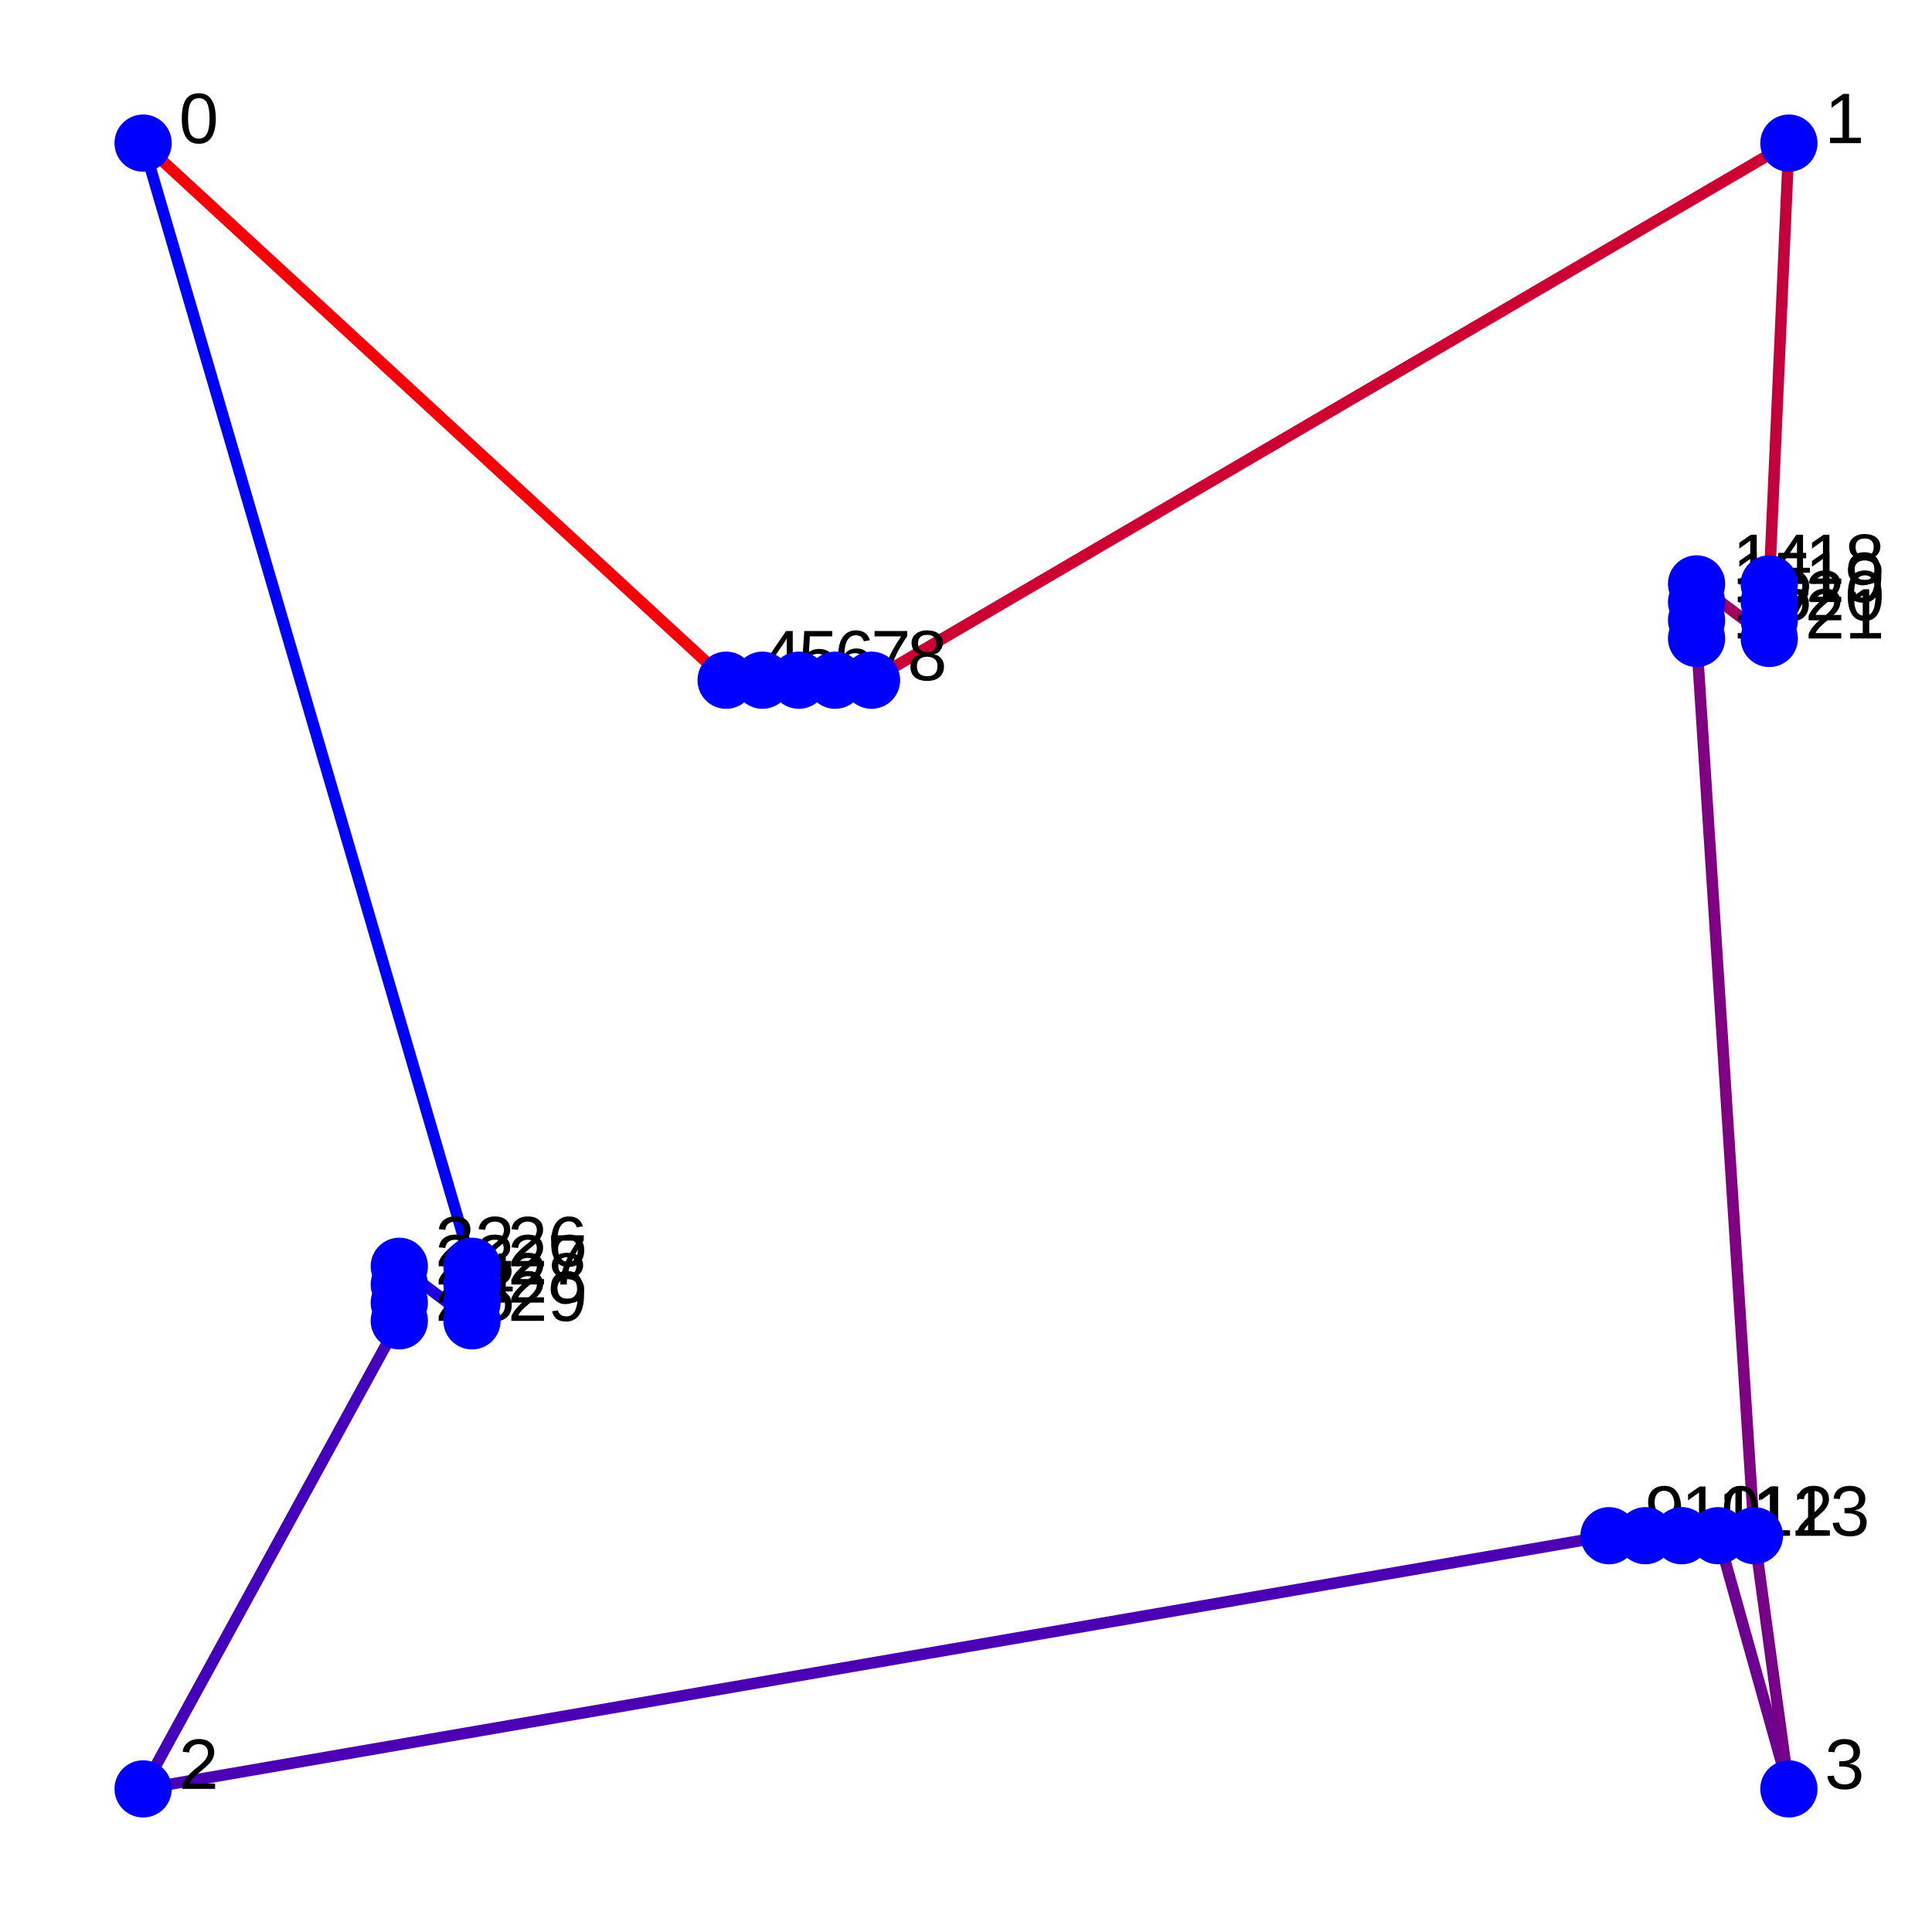
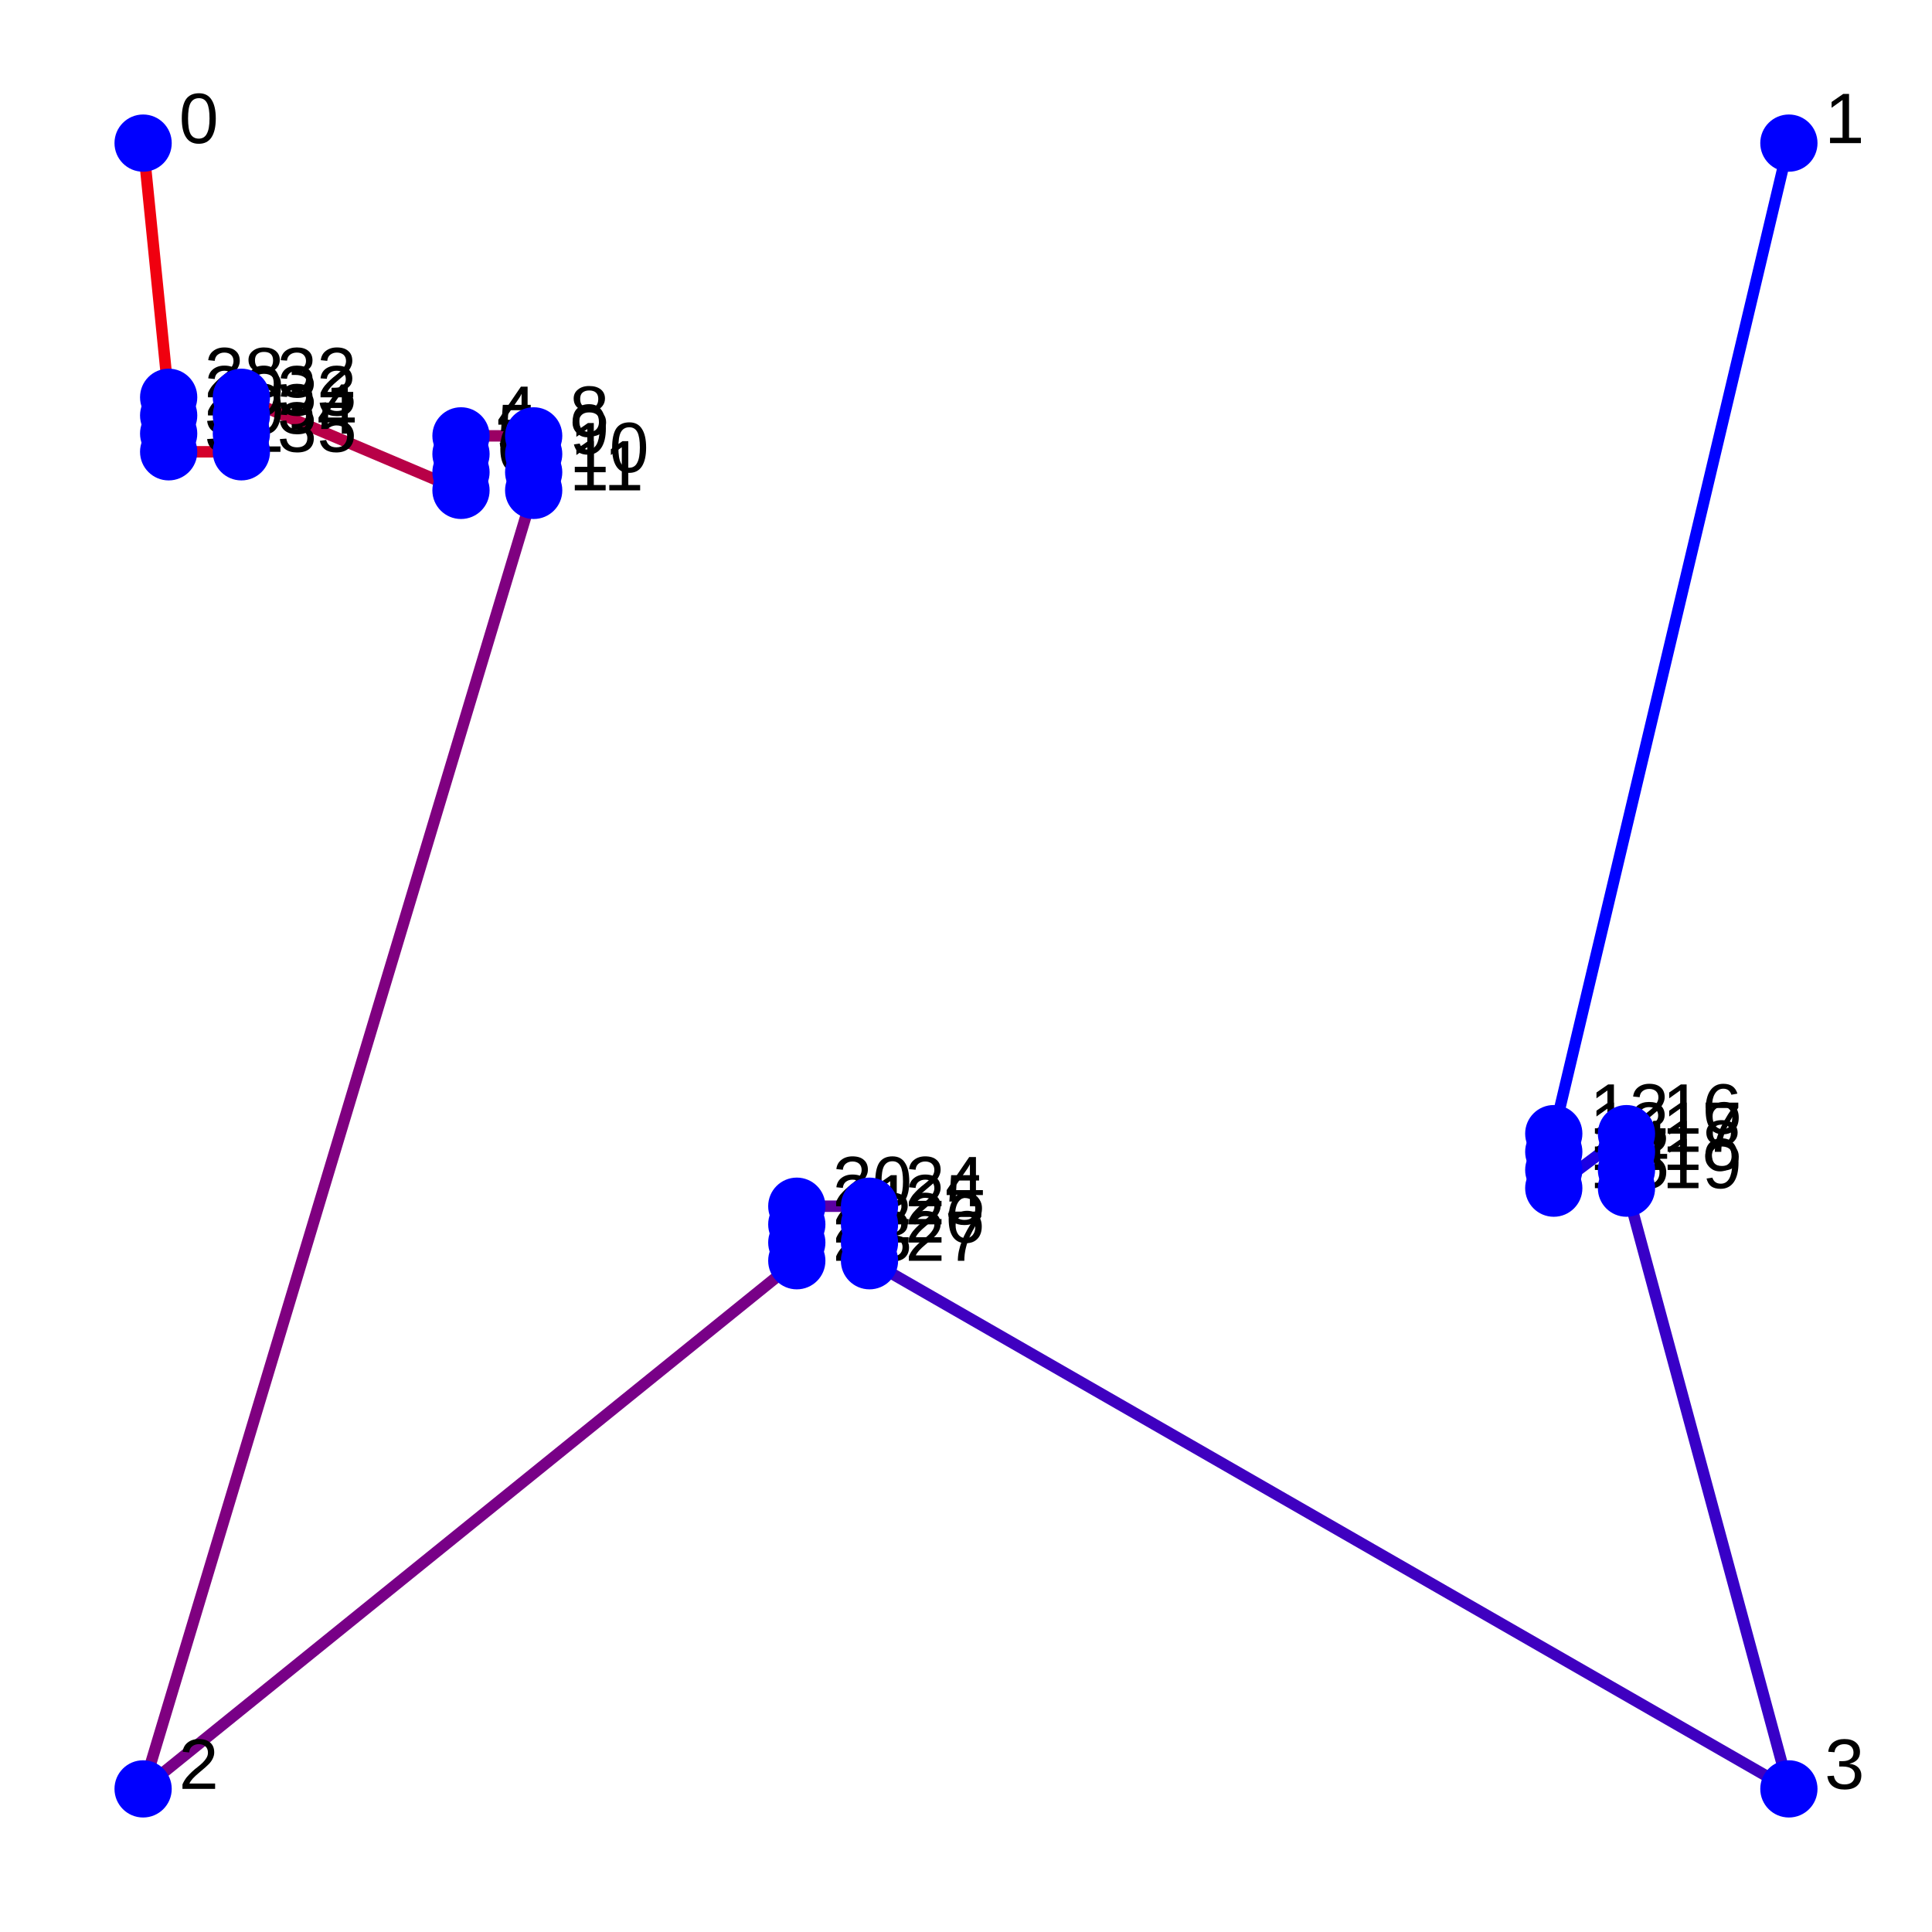
<svg xmlns="http://www.w3.org/2000/svg" viewBox="-5 -5 135 135">
  <rect x="-5" y="-5" width="135" height="135" fill="white" />
  <g>
-     <line x1="5" y1="5" x2="27.981" y2="83.484" stroke="rgb(0,0,255)" stroke-width="0.8" />
-     <line x1="27.981" y1="83.484" x2="27.981" y2="84.754" stroke="rgb(8,0,247)" stroke-width="0.8" />
-     <line x1="27.981" y1="84.754" x2="27.981" y2="86.024" stroke="rgb(17,0,238)" stroke-width="0.8" />
-     <line x1="27.981" y1="86.024" x2="27.981" y2="87.294" stroke="rgb(25,0,230)" stroke-width="0.8" />
-     <line x1="27.981" y1="87.294" x2="22.901" y2="83.484" stroke="rgb(34,0,221)" stroke-width="0.8" />
-     <line x1="22.901" y1="83.484" x2="22.901" y2="84.754" stroke="rgb(42,0,213)" stroke-width="0.8" />
-     <line x1="22.901" y1="84.754" x2="22.901" y2="86.024" stroke="rgb(51,0,204)" stroke-width="0.8" />
-     <line x1="22.901" y1="86.024" x2="22.901" y2="87.294" stroke="rgb(59,0,196)" stroke-width="0.8" />
-     <line x1="22.901" y1="87.294" x2="5" y2="120" stroke="rgb(68,0,187)" stroke-width="0.8" />
-     <line x1="5" y1="120" x2="107.43" y2="102.309" stroke="rgb(76,0,179)" stroke-width="0.8" />
-     <line x1="107.43" y1="102.309" x2="109.97" y2="102.309" stroke="rgb(85,0,170)" stroke-width="0.8" />
-     <line x1="109.97" y1="102.309" x2="112.51" y2="102.309" stroke="rgb(93,0,162)" stroke-width="0.8" />
-     <line x1="112.51" y1="102.309" x2="115.05" y2="102.309" stroke="rgb(102,0,153)" stroke-width="0.8" />
-     <line x1="115.05" y1="102.309" x2="120" y2="120" stroke="rgb(110,0,145)" stroke-width="0.8" />
-     <line x1="120" y1="120" x2="117.59" y2="102.309" stroke="rgb(119,0,136)" stroke-width="0.8" />
-     <line x1="117.59" y1="102.309" x2="113.549" y2="39.611" stroke="rgb(127,0,128)" stroke-width="0.8" />
-     <line x1="113.549" y1="39.611" x2="113.549" y2="38.341" stroke="rgb(136,0,119)" stroke-width="0.8" />
-     <line x1="113.549" y1="38.341" x2="113.549" y2="37.071" stroke="rgb(144,0,111)" stroke-width="0.8" />
-     <line x1="113.549" y1="37.071" x2="113.549" y2="35.801" stroke="rgb(153,0,102)" stroke-width="0.8" />
-     <line x1="113.549" y1="35.801" x2="118.629" y2="39.611" stroke="rgb(161,0,94)" stroke-width="0.8" />
-     <line x1="118.629" y1="39.611" x2="118.629" y2="38.341" stroke="rgb(170,0,85)" stroke-width="0.8" />
-     <line x1="118.629" y1="38.341" x2="118.629" y2="37.071" stroke="rgb(178,0,77)" stroke-width="0.8" />
-     <line x1="118.629" y1="37.071" x2="118.629" y2="35.801" stroke="rgb(187,0,68)" stroke-width="0.8" />
-     <line x1="118.629" y1="35.801" x2="120" y2="5" stroke="rgb(195,0,60)" stroke-width="0.8" />
-     <line x1="120" y1="5" x2="55.898" y2="42.53" stroke="rgb(204,0,51)" stroke-width="0.8" />
-     <line x1="55.898" y1="42.53" x2="53.358" y2="42.53" stroke="rgb(212,0,43)" stroke-width="0.8" />
-     <line x1="53.358" y1="42.53" x2="50.818" y2="42.53" stroke="rgb(221,0,34)" stroke-width="0.8" />
-     <line x1="50.818" y1="42.53" x2="48.278" y2="42.53" stroke="rgb(229,0,26)" stroke-width="0.8" />
-     <line x1="48.278" y1="42.53" x2="45.738" y2="42.53" stroke="rgb(238,0,17)" stroke-width="0.8" />
-     <line x1="45.738" y1="42.53" x2="5" y2="5" stroke="rgb(246,0,9)" stroke-width="0.8" />
+     <line x1="120" y1="5" x2="103.571" y2="74.214" stroke="rgb(0,0,255)" stroke-width="0.8" />
+     <line x1="103.571" y1="74.214" x2="103.571" y2="75.484" stroke="rgb(7,0,248)" stroke-width="0.8" />
+     <line x1="103.571" y1="75.484" x2="103.571" y2="76.754" stroke="rgb(14,0,241)" stroke-width="0.8" />
+     <line x1="103.571" y1="76.754" x2="103.571" y2="78.024" stroke="rgb(21,0,234)" stroke-width="0.8" />
+     <line x1="103.571" y1="78.024" x2="108.651" y2="74.214" stroke="rgb(28,0,227)" stroke-width="0.8" />
+     <line x1="108.651" y1="74.214" x2="108.651" y2="75.484" stroke="rgb(35,0,220)" stroke-width="0.8" />
+     <line x1="108.651" y1="75.484" x2="108.651" y2="76.754" stroke="rgb(42,0,213)" stroke-width="0.8" />
+     <line x1="108.651" y1="76.754" x2="108.651" y2="78.024" stroke="rgb(49,0,206)" stroke-width="0.8" />
+     <line x1="108.651" y1="78.024" x2="120" y2="120" stroke="rgb(56,0,199)" stroke-width="0.8" />
+     <line x1="120" y1="120" x2="55.757" y2="83.095" stroke="rgb(63,0,192)" stroke-width="0.8" />
+     <line x1="55.757" y1="83.095" x2="55.757" y2="81.825" stroke="rgb(70,0,185)" stroke-width="0.8" />
+     <line x1="55.757" y1="81.825" x2="55.757" y2="80.555" stroke="rgb(77,0,178)" stroke-width="0.8" />
+     <line x1="55.757" y1="80.555" x2="55.757" y2="79.285" stroke="rgb(85,0,170)" stroke-width="0.8" />
+     <line x1="55.757" y1="79.285" x2="50.677" y2="79.285" stroke="rgb(92,0,163)" stroke-width="0.8" />
+     <line x1="50.677" y1="79.285" x2="50.677" y2="80.555" stroke="rgb(99,0,156)" stroke-width="0.8" />
+     <line x1="50.677" y1="80.555" x2="50.677" y2="81.825" stroke="rgb(106,0,149)" stroke-width="0.8" />
+     <line x1="50.677" y1="81.825" x2="50.677" y2="83.095" stroke="rgb(113,0,142)" stroke-width="0.8" />
+     <line x1="50.677" y1="83.095" x2="5" y2="120" stroke="rgb(120,0,135)" stroke-width="0.8" />
+     <line x1="5" y1="120" x2="32.291" y2="29.266" stroke="rgb(127,0,128)" stroke-width="0.8" />
+     <line x1="32.291" y1="29.266" x2="32.291" y2="27.996" stroke="rgb(134,0,121)" stroke-width="0.8" />
+     <line x1="32.291" y1="27.996" x2="32.291" y2="26.726" stroke="rgb(141,0,114)" stroke-width="0.8" />
+     <line x1="32.291" y1="26.726" x2="32.291" y2="25.456" stroke="rgb(148,0,107)" stroke-width="0.8" />
+     <line x1="32.291" y1="25.456" x2="27.212" y2="25.456" stroke="rgb(155,0,100)" stroke-width="0.8" />
+     <line x1="27.212" y1="25.456" x2="27.212" y2="26.726" stroke="rgb(162,0,93)" stroke-width="0.8" />
+     <line x1="27.212" y1="26.726" x2="27.212" y2="27.996" stroke="rgb(170,0,85)" stroke-width="0.8" />
+     <line x1="27.212" y1="27.996" x2="27.212" y2="29.266" stroke="rgb(177,0,78)" stroke-width="0.8" />
+     <line x1="27.212" y1="29.266" x2="11.866" y2="22.76" stroke="rgb(184,0,71)" stroke-width="0.8" />
+     <line x1="11.866" y1="22.76" x2="11.866" y2="24.03" stroke="rgb(191,0,64)" stroke-width="0.8" />
+     <line x1="11.866" y1="24.03" x2="11.866" y2="25.3" stroke="rgb(198,0,57)" stroke-width="0.8" />
+     <line x1="11.866" y1="25.3" x2="11.866" y2="26.57" stroke="rgb(205,0,50)" stroke-width="0.8" />
+     <line x1="11.866" y1="26.57" x2="6.785" y2="26.57" stroke="rgb(212,0,43)" stroke-width="0.8" />
+     <line x1="6.785" y1="26.57" x2="6.785" y2="25.3" stroke="rgb(219,0,36)" stroke-width="0.8" />
+     <line x1="6.785" y1="25.3" x2="6.785" y2="24.03" stroke="rgb(226,0,29)" stroke-width="0.8" />
+     <line x1="6.785" y1="24.03" x2="6.785" y2="22.76" stroke="rgb(233,0,22)" stroke-width="0.8" />
+     <line x1="6.785" y1="22.76" x2="5" y2="5" stroke="rgb(240,0,15)" stroke-width="0.8" />
+     <line x1="5" y1="5" x2="5" y2="5" stroke="rgb(247,0,8)" stroke-width="0.8" />
  </g>
  <g>
    <circle cx="5" cy="5" r="2" fill="blue" />
    <text x="7.5" y="5" font-family="Arial" font-size="5" fill="black">0</text>
    <circle cx="120" cy="5" r="2" fill="blue" />
    <text x="122.5" y="5" font-family="Arial" font-size="5" fill="black">1</text>
    <circle cx="5" cy="120" r="2" fill="blue" />
    <text x="7.5" y="120" font-family="Arial" font-size="5" fill="black">2</text>
    <circle cx="120" cy="120" r="2" fill="blue" />
    <text x="122.5" y="120" font-family="Arial" font-size="5" fill="black">3</text>
-     <circle cx="45.738" cy="42.53" r="2" fill="blue" />
-     <text x="48.238" y="42.53" font-family="Arial" font-size="5" fill="black">4</text>
-     <circle cx="48.278" cy="42.53" r="2" fill="blue" />
-     <text x="50.778" y="42.53" font-family="Arial" font-size="5" fill="black">5</text>
-     <circle cx="50.818" cy="42.53" r="2" fill="blue" />
-     <text x="53.318" y="42.53" font-family="Arial" font-size="5" fill="black">6</text>
-     <circle cx="53.358" cy="42.53" r="2" fill="blue" />
-     <text x="55.858" y="42.53" font-family="Arial" font-size="5" fill="black">7</text>
-     <circle cx="55.898" cy="42.53" r="2" fill="blue" />
-     <text x="58.398" y="42.53" font-family="Arial" font-size="5" fill="black">8</text>
-     <circle cx="107.43" cy="102.309" r="2" fill="blue" />
-     <text x="109.93" y="102.309" font-family="Arial" font-size="5" fill="black">9</text>
-     <circle cx="109.97" cy="102.309" r="2" fill="blue" />
-     <text x="112.47" y="102.309" font-family="Arial" font-size="5" fill="black">10</text>
-     <circle cx="112.51" cy="102.309" r="2" fill="blue" />
-     <text x="115.01" y="102.309" font-family="Arial" font-size="5" fill="black">11</text>
-     <circle cx="115.05" cy="102.309" r="2" fill="blue" />
-     <text x="117.55" y="102.309" font-family="Arial" font-size="5" fill="black">12</text>
-     <circle cx="117.59" cy="102.309" r="2" fill="blue" />
-     <text x="120.09" y="102.309" font-family="Arial" font-size="5" fill="black">13</text>
-     <circle cx="113.549" cy="35.801" r="2" fill="blue" />
-     <text x="116.049" y="35.801" font-family="Arial" font-size="5" fill="black">14</text>
-     <circle cx="113.549" cy="37.071" r="2" fill="blue" />
-     <text x="116.049" y="37.071" font-family="Arial" font-size="5" fill="black">15</text>
-     <circle cx="113.549" cy="38.341" r="2" fill="blue" />
-     <text x="116.049" y="38.341" font-family="Arial" font-size="5" fill="black">16</text>
-     <circle cx="113.549" cy="39.611" r="2" fill="blue" />
-     <text x="116.049" y="39.611" font-family="Arial" font-size="5" fill="black">17</text>
-     <circle cx="118.629" cy="35.801" r="2" fill="blue" />
-     <text x="121.129" y="35.801" font-family="Arial" font-size="5" fill="black">18</text>
-     <circle cx="118.629" cy="37.071" r="2" fill="blue" />
-     <text x="121.129" y="37.071" font-family="Arial" font-size="5" fill="black">19</text>
-     <circle cx="118.629" cy="38.341" r="2" fill="blue" />
-     <text x="121.129" y="38.341" font-family="Arial" font-size="5" fill="black">20</text>
-     <circle cx="118.629" cy="39.611" r="2" fill="blue" />
-     <text x="121.129" y="39.611" font-family="Arial" font-size="5" fill="black">21</text>
-     <circle cx="22.901" cy="83.484" r="2" fill="blue" />
-     <text x="25.401" y="83.484" font-family="Arial" font-size="5" fill="black">22</text>
-     <circle cx="22.901" cy="84.754" r="2" fill="blue" />
-     <text x="25.401" y="84.754" font-family="Arial" font-size="5" fill="black">23</text>
-     <circle cx="22.901" cy="86.024" r="2" fill="blue" />
-     <text x="25.401" y="86.024" font-family="Arial" font-size="5" fill="black">24</text>
-     <circle cx="22.901" cy="87.294" r="2" fill="blue" />
-     <text x="25.401" y="87.294" font-family="Arial" font-size="5" fill="black">25</text>
-     <circle cx="27.981" cy="83.484" r="2" fill="blue" />
-     <text x="30.481" y="83.484" font-family="Arial" font-size="5" fill="black">26</text>
-     <circle cx="27.981" cy="84.754" r="2" fill="blue" />
-     <text x="30.481" y="84.754" font-family="Arial" font-size="5" fill="black">27</text>
-     <circle cx="27.981" cy="86.024" r="2" fill="blue" />
-     <text x="30.481" y="86.024" font-family="Arial" font-size="5" fill="black">28</text>
-     <circle cx="27.981" cy="87.294" r="2" fill="blue" />
-     <text x="30.481" y="87.294" font-family="Arial" font-size="5" fill="black">29</text>
+     <circle cx="27.212" cy="25.456" r="2" fill="blue" />
+     <text x="29.712" y="25.456" font-family="Arial" font-size="5" fill="black">4</text>
+     <circle cx="27.212" cy="26.726" r="2" fill="blue" />
+     <text x="29.712" y="26.726" font-family="Arial" font-size="5" fill="black">5</text>
+     <circle cx="27.212" cy="27.996" r="2" fill="blue" />
+     <text x="29.712" y="27.996" font-family="Arial" font-size="5" fill="black">6</text>
+     <circle cx="27.212" cy="29.266" r="2" fill="blue" />
+     <text x="29.712" y="29.266" font-family="Arial" font-size="5" fill="black">7</text>
+     <circle cx="32.291" cy="25.456" r="2" fill="blue" />
+     <text x="34.791" y="25.456" font-family="Arial" font-size="5" fill="black">8</text>
+     <circle cx="32.291" cy="26.726" r="2" fill="blue" />
+     <text x="34.791" y="26.726" font-family="Arial" font-size="5" fill="black">9</text>
+     <circle cx="32.291" cy="27.996" r="2" fill="blue" />
+     <text x="34.791" y="27.996" font-family="Arial" font-size="5" fill="black">10</text>
+     <circle cx="32.291" cy="29.266" r="2" fill="blue" />
+     <text x="34.791" y="29.266" font-family="Arial" font-size="5" fill="black">11</text>
+     <circle cx="103.571" cy="74.214" r="2" fill="blue" />
+     <text x="106.071" y="74.214" font-family="Arial" font-size="5" fill="black">12</text>
+     <circle cx="103.571" cy="75.484" r="2" fill="blue" />
+     <text x="106.071" y="75.484" font-family="Arial" font-size="5" fill="black">13</text>
+     <circle cx="103.571" cy="76.754" r="2" fill="blue" />
+     <text x="106.071" y="76.754" font-family="Arial" font-size="5" fill="black">14</text>
+     <circle cx="103.571" cy="78.024" r="2" fill="blue" />
+     <text x="106.071" y="78.024" font-family="Arial" font-size="5" fill="black">15</text>
+     <circle cx="108.651" cy="74.214" r="2" fill="blue" />
+     <text x="111.151" y="74.214" font-family="Arial" font-size="5" fill="black">16</text>
+     <circle cx="108.651" cy="75.484" r="2" fill="blue" />
+     <text x="111.151" y="75.484" font-family="Arial" font-size="5" fill="black">17</text>
+     <circle cx="108.651" cy="76.754" r="2" fill="blue" />
+     <text x="111.151" y="76.754" font-family="Arial" font-size="5" fill="black">18</text>
+     <circle cx="108.651" cy="78.024" r="2" fill="blue" />
+     <text x="111.151" y="78.024" font-family="Arial" font-size="5" fill="black">19</text>
+     <circle cx="50.677" cy="79.285" r="2" fill="blue" />
+     <text x="53.177" y="79.285" font-family="Arial" font-size="5" fill="black">20</text>
+     <circle cx="50.677" cy="80.555" r="2" fill="blue" />
+     <text x="53.177" y="80.555" font-family="Arial" font-size="5" fill="black">21</text>
+     <circle cx="50.677" cy="81.825" r="2" fill="blue" />
+     <text x="53.177" y="81.825" font-family="Arial" font-size="5" fill="black">22</text>
+     <circle cx="50.677" cy="83.095" r="2" fill="blue" />
+     <text x="53.177" y="83.095" font-family="Arial" font-size="5" fill="black">23</text>
+     <circle cx="55.757" cy="79.285" r="2" fill="blue" />
+     <text x="58.257" y="79.285" font-family="Arial" font-size="5" fill="black">24</text>
+     <circle cx="55.757" cy="80.555" r="2" fill="blue" />
+     <text x="58.257" y="80.555" font-family="Arial" font-size="5" fill="black">25</text>
+     <circle cx="55.757" cy="81.825" r="2" fill="blue" />
+     <text x="58.257" y="81.825" font-family="Arial" font-size="5" fill="black">26</text>
+     <circle cx="55.757" cy="83.095" r="2" fill="blue" />
+     <text x="58.257" y="83.095" font-family="Arial" font-size="5" fill="black">27</text>
+     <circle cx="6.785" cy="22.76" r="2" fill="blue" />
+     <text x="9.285" y="22.76" font-family="Arial" font-size="5" fill="black">28</text>
+     <circle cx="6.785" cy="24.03" r="2" fill="blue" />
+     <text x="9.285" y="24.03" font-family="Arial" font-size="5" fill="black">29</text>
+     <circle cx="6.785" cy="25.3" r="2" fill="blue" />
+     <text x="9.285" y="25.3" font-family="Arial" font-size="5" fill="black">30</text>
+     <circle cx="6.785" cy="26.57" r="2" fill="blue" />
+     <text x="9.285" y="26.57" font-family="Arial" font-size="5" fill="black">31</text>
+     <circle cx="11.866" cy="22.76" r="2" fill="blue" />
+     <text x="14.366" y="22.76" font-family="Arial" font-size="5" fill="black">32</text>
+     <circle cx="11.866" cy="24.03" r="2" fill="blue" />
+     <text x="14.366" y="24.03" font-family="Arial" font-size="5" fill="black">33</text>
+     <circle cx="11.866" cy="25.3" r="2" fill="blue" />
+     <text x="14.366" y="25.3" font-family="Arial" font-size="5" fill="black">34</text>
+     <circle cx="11.866" cy="26.57" r="2" fill="blue" />
+     <text x="14.366" y="26.57" font-family="Arial" font-size="5" fill="black">35</text>
  </g>
</svg>
